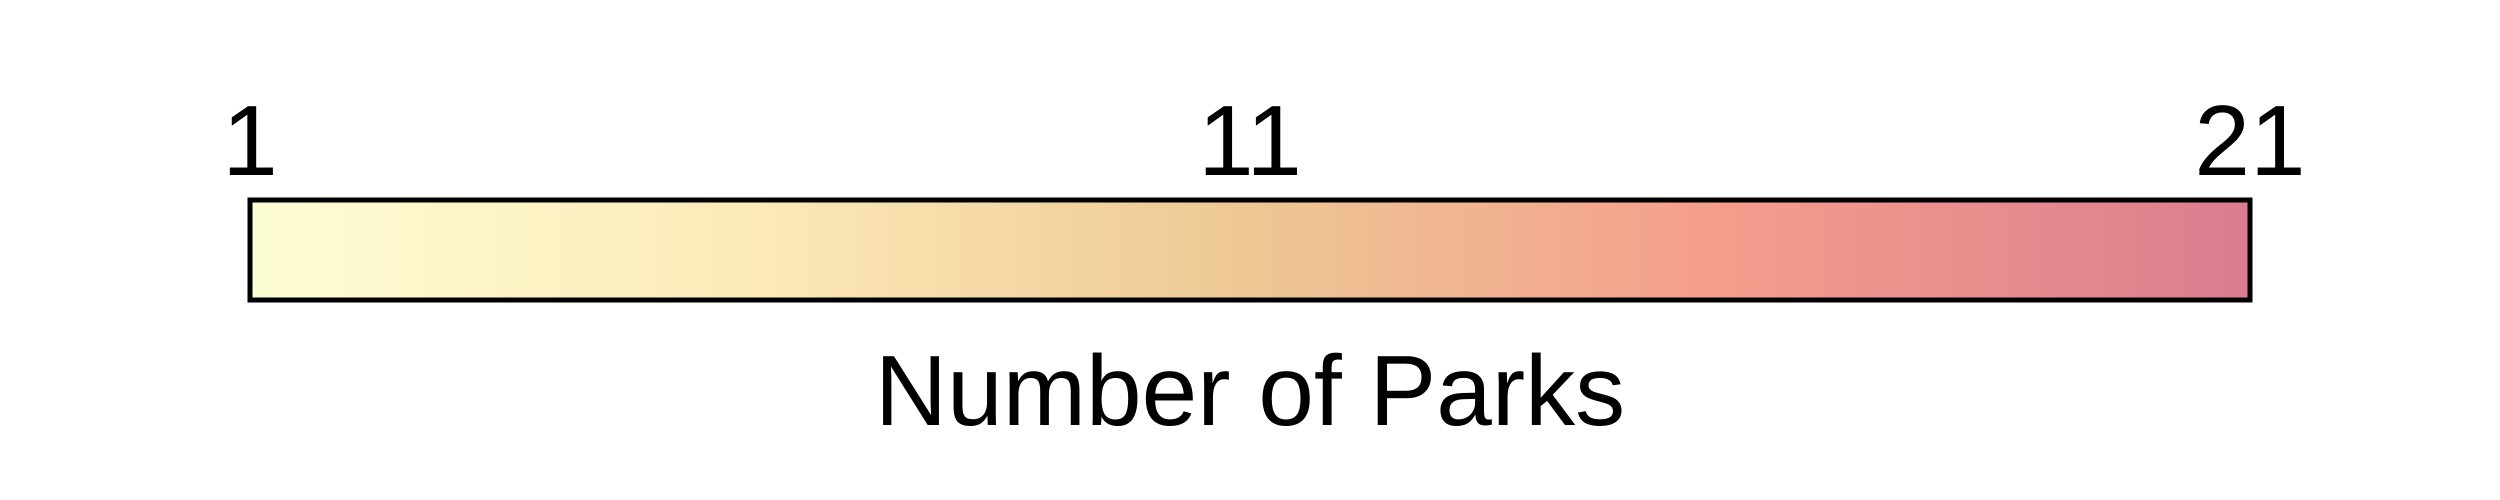
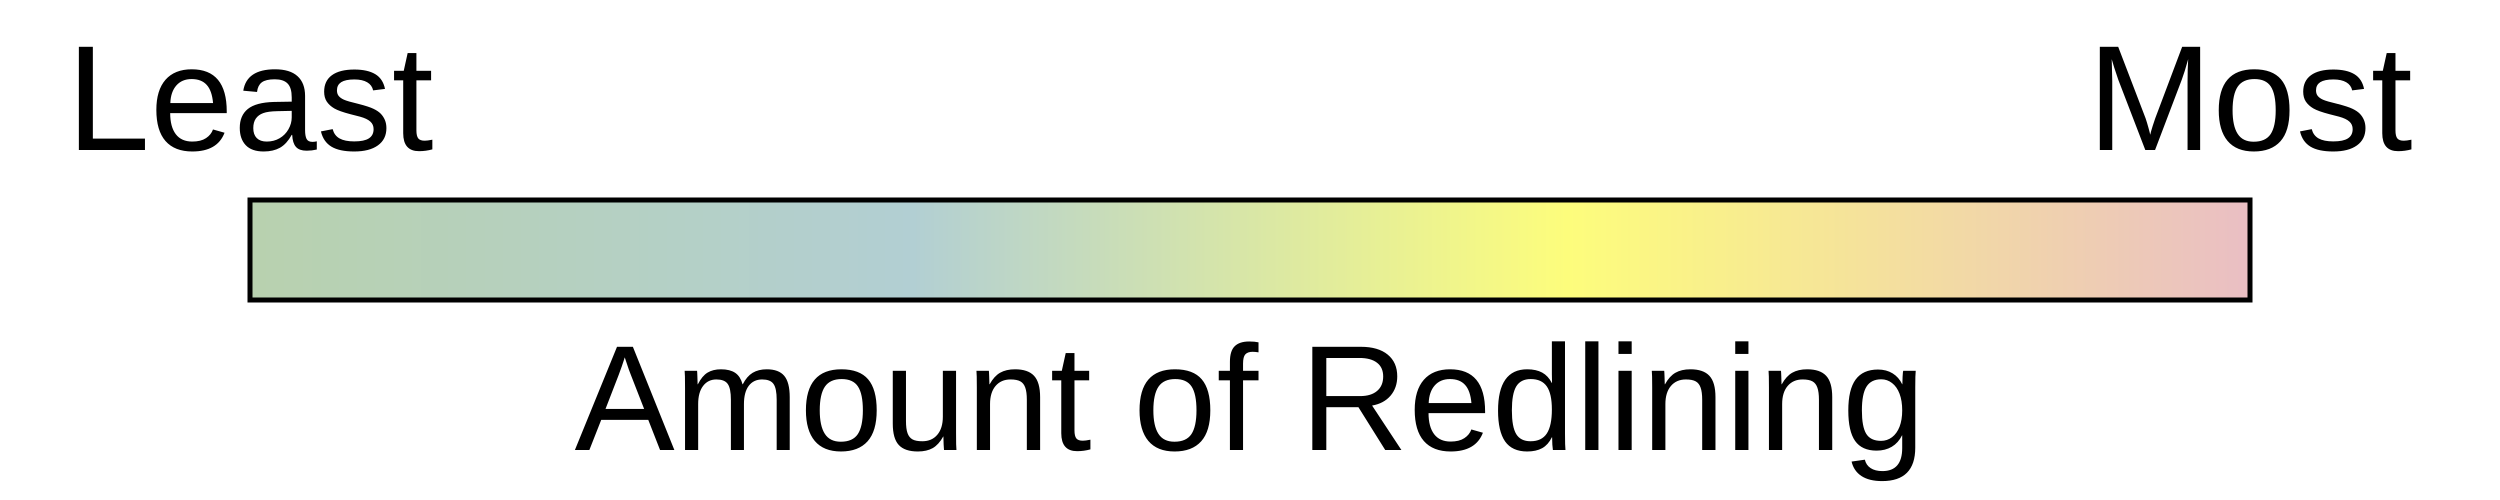
<svg xmlns="http://www.w3.org/2000/svg" width="500" height="100" style="background-color: transparent;">
  <defs>
    <linearGradient id="branca-gradient" x1="0%" y1="0%" x2="100%" y2="0%">
-       <stop offset="0%" style="stop-color: #fdfdd5;" />
-       <stop offset="25%" style="stop-color: #fceab7;" />
-       <stop offset="50%" style="stop-color: #edc794;" />
-       <stop offset="75%" style="stop-color: #f59b8c;" />
-       <stop offset="100%" style="stop-color: #dc7d8f;" />
+       <stop offset="0%" style="stop-color: #b8d1af;" />
+       <stop offset="33%" style="stop-color: #b2cfd3;" />
+       <stop offset="66%" style="stop-color: #fdfd7c;" />
+       <stop offset="100%" style="stop-color: #eabfc3;" />
    </linearGradient>
  </defs>
  <rect x="50" y="40" width="400" height="20" fill="url(#branca-gradient)" stroke="black" stroke-width="1" />
-   <text x="50" y="35" font-family="Arial" font-size="20" text-anchor="middle" fill="black">1</text>
-   <text x="250" y="35" font-family="Arial" font-size="20" text-anchor="middle" fill="black">11</text>
-   <text x="450" y="35" font-family="Arial" font-size="20" text-anchor="middle" fill="black">21</text>
-   <text x="250" y="85" font-family="Arial" font-size="20" text-anchor="middle" fill="black">Number of Parks</text>
+   <text x="50" y="30" font-family="Arial" font-size="30" text-anchor="middle" fill="black">Least</text>
+   <text x="450" y="30" font-family="Arial" font-size="30" text-anchor="middle" fill="black">Most</text>
+   <text x="250" y="90" font-family="Arial" font-size="30" text-anchor="middle" fill="black">Amount of Redlining</text>
</svg>
